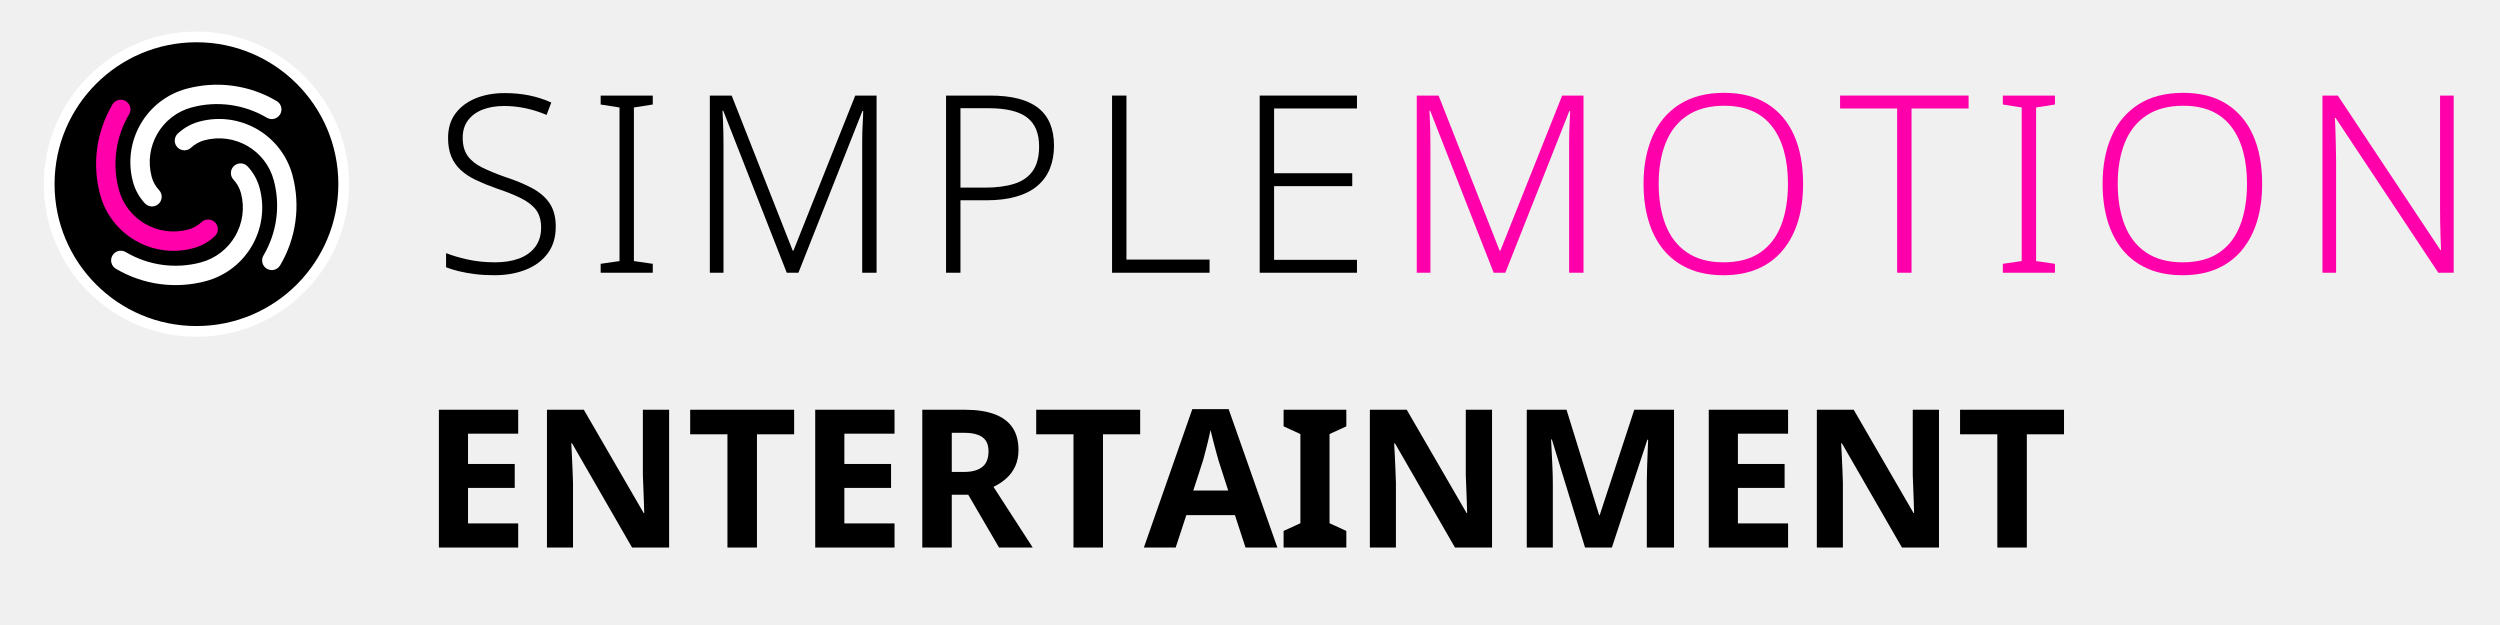
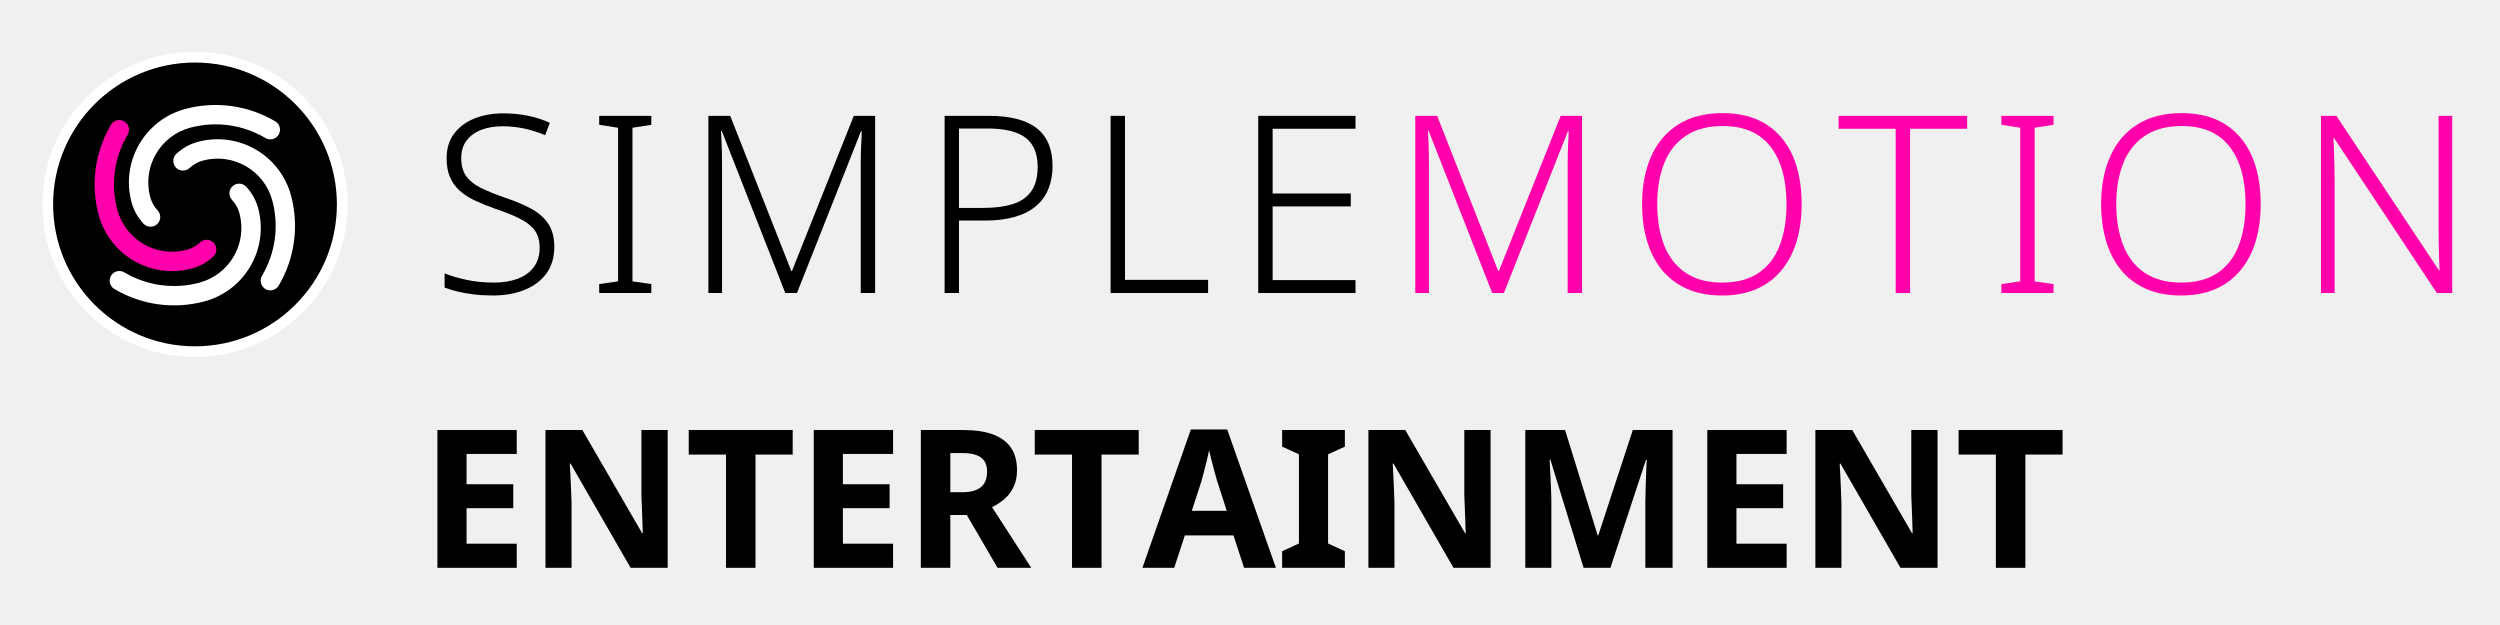
- <svg xmlns="http://www.w3.org/2000/svg" version="1.1" width="254" height="63.5" viewBox="0 0 254 63.5">
-   <g transform="translate(-44.04,-27.37)">
-     <g transform="translate(46.592,28.672) scale(0.068)">
-       <circle cx="256" cy="256" r="220" fill="#000000" stroke="#ffffff" stroke-width="16" />
-       <g transform="translate(256,256) scale(8.125) translate(-43,-160)">
-         <path d="m 33.53,163.538 a 9.322,9.322 0 0 1 -2.206,-3.966 13.983,13.983 0 0 1 9.888,-17.126 21.525,21.525 0 0 1 16.55,2.277 1.78,1.78 0 0 1 -1.816,3.063 17.964,17.964 0 0 0 -13.812,-1.9 10.422,10.422 0 0 0 -7.37,12.765 5.761,5.761 0 0 0 1.363,2.451 1.78,1.78 0 1 1 -2.597,2.436 z" style="fill:#ffffff;stroke:none" />
-         <path d="m 46.37,169.578 a 9.322,9.322 0 0 1 -3.966,2.206 13.983,13.983 0 0 1 -17.126,-9.888 21.525,21.525 0 0 1 2.277,-16.55 1.78,1.78 0 0 1 3.063,1.816 17.964,17.964 0 0 0 -1.9,13.812 10.422,10.422 0 0 0 12.765,7.37 5.761,5.761 0 0 0 2.451,-1.363 1.78,1.78 0 1 1 2.436,2.597 z" style="fill:#ff00aa;stroke:none" />
-         <path d="m 52.41,156.739 a 9.322,9.322 0 0 1 2.206,3.966 13.983,13.983 0 0 1 -9.888,17.126 21.525,21.525 0 0 1 -16.55,-2.277 1.78,1.78 0 0 1 1.816,-3.063 17.964,17.964 0 0 0 13.812,1.9 10.422,10.422 0 0 0 7.37,-12.765 5.761,5.761 0 0 0 -1.363,-2.451 1.78,1.78 0 1 1 2.597,-2.436 z" style="fill:#ffffff;stroke:none" />
-         <path d="m 39.57,150.699 a 9.322,9.322 0 0 1 3.966,-2.206 13.983,13.983 0 0 1 17.126,9.888 21.525,21.525 0 0 1 -2.277,16.55 1.78,1.78 0 0 1 -3.063,-1.816 17.964,17.964 0 0 0 1.9,-13.812 10.422,10.422 0 0 0 -12.765,-7.37 5.761,5.761 0 0 0 -2.451,1.363 1.78,1.78 0 1 1 -2.436,-2.597 z" style="fill:#ffffff;stroke:none" />
+ <svg xmlns="http://www.w3.org/2000/svg" version="1.1" width="240" height="60" viewBox="0 0 240 60">
+   <g transform="translate(-0.1399,1.9465) scale(0.9448819)">
+     <g transform="translate(-44.04,-27.37)">
+       <g transform="translate(46.592,28.672) scale(0.068)">
+         <circle cx="256" cy="256" r="220" fill="#000000" stroke="#ffffff" stroke-width="16" />
+         <g transform="translate(256,256) scale(8.125) translate(-43,-160)">
+           <path d="m 33.53,163.538 a 9.322,9.322 0 0 1 -2.206,-3.966 13.983,13.983 0 0 1 9.888,-17.126 21.525,21.525 0 0 1 16.55,2.277 1.78,1.78 0 0 1 -1.816,3.063 17.964,17.964 0 0 0 -13.812,-1.9 10.422,10.422 0 0 0 -7.37,12.765 5.761,5.761 0 0 0 1.363,2.451 1.78,1.78 0 1 1 -2.597,2.436 z" style="fill:#ffffff;stroke:none" />
+           <path d="m 46.37,169.578 a 9.322,9.322 0 0 1 -3.966,2.206 13.983,13.983 0 0 1 -17.126,-9.888 21.525,21.525 0 0 1 2.277,-16.55 1.78,1.78 0 0 1 3.063,1.816 17.964,17.964 0 0 0 -1.9,13.812 10.422,10.422 0 0 0 12.765,7.37 5.761,5.761 0 0 0 2.451,-1.363 1.78,1.78 0 1 1 2.436,2.597 z" style="fill:#ff00aa;stroke:none" />
+           <path d="m 52.41,156.739 a 9.322,9.322 0 0 1 2.206,3.966 13.983,13.983 0 0 1 -9.888,17.126 21.525,21.525 0 0 1 -16.55,-2.277 1.78,1.78 0 0 1 1.816,-3.063 17.964,17.964 0 0 0 13.812,1.9 10.422,10.422 0 0 0 7.37,-12.765 5.761,5.761 0 0 0 -1.363,-2.451 1.78,1.78 0 1 1 2.597,-2.436 z" style="fill:#ffffff;stroke:none" />
+           <path d="m 39.57,150.699 a 9.322,9.322 0 0 1 3.966,-2.206 13.983,13.983 0 0 1 17.126,9.888 21.525,21.525 0 0 1 -2.277,16.55 1.78,1.78 0 0 1 -3.063,-1.816 17.964,17.964 0 0 0 1.9,-13.812 10.422,10.422 0 0 0 -12.765,-7.37 5.761,5.761 0 0 0 -2.451,1.363 1.78,1.78 0 1 1 -2.436,-2.597 z" style="fill:#ffffff;stroke:none" />
+         </g>
      </g>
-     </g>
-     <g transform="translate(88,27.0) scale(0.72)">
-       <g style="fill:#000000;stroke:none" transform="translate(0,39.000) scale(0.035014,-0.035014)">
-         <path transform="translate(0,0)" d="M496 186Q496 122 464.0 78.5Q432 35 376.0 12.5Q320 -10 249 -10Q206 -10 170.5 -5.5Q135 -1 106.0 6.0Q77 13 54 22V79Q92 64 142.5 53.0Q193 42 252 42Q307 42 348.5 57.5Q390 73 413.5 104.5Q437 136 437 182Q437 225 417.5 252.0Q398 279 357.5 299.5Q317 320 254 341Q209 357 173.5 374.0Q138 391 113.0 414.0Q88 437 75.0 468.5Q62 500 62 543Q62 602 92.0 642.0Q122 682 173.5 703.0Q225 724 290 724Q343 724 389.5 714.5Q436 705 478 686L459 636Q417 654 374.0 663.0Q331 672 288 672Q239 672 201.5 657.5Q164 643 142.5 614.5Q121 586 121 544Q121 499 141.0 471.0Q161 443 199.5 424.0Q238 405 292 386Q356 365 401.5 340.5Q447 316 471.5 279.5Q496 243 496 186Z" />
-         <path transform="translate(626,0)" d="M261 0H51V36L127 47V666L51 678V714H261V678L185 666V47L261 36Z" />
-         <path transform="translate(1017,0)" d="M410 0 154 653H151Q152 635 153.0 612.5Q154 590 154.5 565.5Q155 541 155 515V0H100V714H188L434 89H437L686 714H772V0H714V521Q714 543 714.5 566.0Q715 589 716.5 611.0Q718 633 718 652H715L457 0Z" />
-         <path transform="translate(1969,0)" d="M278 714Q408 714 471.5 664.0Q535 614 535 512Q535 461 518.5 420.0Q502 379 468.5 350.5Q435 322 383.5 307.0Q332 292 263 292H158V0H100V714ZM272 663H158V343H257Q326 343 375.0 358.5Q424 374 449.5 410.5Q475 447 475 509Q475 589 426.0 626.0Q377 663 272 663Z" />
-         <path transform="translate(2638,0)" d="M100 0V714H158V53H493V0Z" />
-         <path transform="translate(3233,0)" d="M492 0H100V714H492V662H158V401H473V349H158V52H492Z" />
+       <g transform="translate(88,27.0) scale(0.72)">
+         <g style="fill:#000000;stroke:none" transform="translate(0,39.000) scale(0.035014,-0.035014)">
+           <path transform="translate(0,0)" d="M496 186Q496 122 464.0 78.5Q432 35 376.0 12.5Q320 -10 249 -10Q206 -10 170.5 -5.5Q135 -1 106.0 6.0Q77 13 54 22V79Q92 64 142.5 53.0Q193 42 252 42Q307 42 348.5 57.5Q390 73 413.5 104.5Q437 136 437 182Q437 225 417.5 252.0Q398 279 357.5 299.5Q317 320 254 341Q209 357 173.5 374.0Q138 391 113.0 414.0Q88 437 75.0 468.5Q62 500 62 543Q62 602 92.0 642.0Q122 682 173.5 703.0Q225 724 290 724Q343 724 389.5 714.5Q436 705 478 686L459 636Q417 654 374.0 663.0Q331 672 288 672Q239 672 201.5 657.5Q164 643 142.5 614.5Q121 586 121 544Q121 499 141.0 471.0Q161 443 199.5 424.0Q238 405 292 386Q356 365 401.5 340.5Q447 316 471.5 279.5Q496 243 496 186Z" />
+           <path transform="translate(626,0)" d="M261 0H51V36L127 47V666L51 678V714H261V678L185 666V47L261 36Z" />
+           <path transform="translate(1017,0)" d="M410 0 154 653H151Q152 635 153.0 612.5Q154 590 154.5 565.5Q155 541 155 515V0H100V714H188L434 89H437L686 714H772V0H714V521Q714 543 714.5 566.0Q715 589 716.5 611.0Q718 633 718 652H715L457 0Z" />
+           <path transform="translate(1969,0)" d="M278 714Q408 714 471.5 664.0Q535 614 535 512Q535 461 518.5 420.0Q502 379 468.5 350.5Q435 322 383.5 307.0Q332 292 263 292H158V0H100V714ZM272 663H158V343H257Q326 343 375.0 358.5Q424 374 449.5 410.5Q475 447 475 509Q475 589 426.0 626.0Q377 663 272 663Z" />
+           <path transform="translate(2638,0)" d="M100 0V714H158V53H493V0Z" />
+           <path transform="translate(3233,0)" d="M492 0H100V714H492V662H158V401H473V349H158V52H492Z" />
+         </g>
+         <g style="fill:#ff00aa;stroke:none" transform="translate(135.364,39.000) scale(0.035014,-0.035014)">
+           <path transform="translate(0,0)" d="M410 0 154 653H151Q152 635 153.0 612.5Q154 590 154.5 565.5Q155 541 155 515V0H100V714H188L434 89H437L686 714H772V0H714V521Q714 543 714.5 566.0Q715 589 716.5 611.0Q718 633 718 652H715L457 0Z" />
+           <path transform="translate(952,0)" d="M705 358Q705 276 685.0 209.0Q665 142 624.5 92.5Q584 43 524.0 16.5Q464 -10 384 -10Q303 -10 242.5 17.0Q182 44 142.0 93.0Q102 142 82.0 209.5Q62 277 62 359Q62 468 98.5 550.5Q135 633 207.5 679.0Q280 725 387 725Q490 725 561.0 680.5Q632 636 668.5 554.0Q705 472 705 358ZM123 359Q123 264 151.0 192.5Q179 121 237.5 81.5Q296 42 384 42Q474 42 531.5 81.0Q589 120 616.5 191.5Q644 263 644 358Q644 507 579.5 590.0Q515 673 387 673Q298 673 239.0 634.0Q180 595 151.5 524.0Q123 453 123 359Z" />
+           <path transform="translate(1800,0)" d="M294 0H236V662H6V714H524V662H294Z" />
+           <path transform="translate(2411,0)" d="M261 0H51V36L127 47V666L51 678V714H261V678L185 666V47L261 36Z" />
+           <path transform="translate(2802,0)" d="M705 358Q705 276 685.0 209.0Q665 142 624.5 92.5Q584 43 524.0 16.5Q464 -10 384 -10Q303 -10 242.5 17.0Q182 44 142.0 93.0Q102 142 82.0 209.5Q62 277 62 359Q62 468 98.5 550.5Q135 633 207.5 679.0Q280 725 387 725Q490 725 561.0 680.5Q632 636 668.5 554.0Q705 472 705 358ZM123 359Q123 264 151.0 192.5Q179 121 237.5 81.5Q296 42 384 42Q474 42 531.5 81.0Q589 120 616.5 191.5Q644 263 644 358Q644 507 579.5 590.0Q515 673 387 673Q298 673 239.0 634.0Q180 595 151.5 524.0Q123 453 123 359Z" />
+           <path transform="translate(3650,0)" d="M629 0H567L153 624H150Q152 598 152.5 570.0Q153 542 154.0 512.5Q155 483 155 451V0H100V714H162L575 92H578Q577 113 576.0 142.0Q575 171 574.5 202.5Q574 234 574 261V714H629Z" />
+         </g>
      </g>
-       <g style="fill:#ff00aa;stroke:none" transform="translate(135.364,39.000) scale(0.035014,-0.035014)">
-         <path transform="translate(0,0)" d="M410 0 154 653H151Q152 635 153.0 612.5Q154 590 154.5 565.5Q155 541 155 515V0H100V714H188L434 89H437L686 714H772V0H714V521Q714 543 714.5 566.0Q715 589 716.5 611.0Q718 633 718 652H715L457 0Z" />
-         <path transform="translate(952,0)" d="M705 358Q705 276 685.0 209.0Q665 142 624.5 92.5Q584 43 524.0 16.5Q464 -10 384 -10Q303 -10 242.5 17.0Q182 44 142.0 93.0Q102 142 82.0 209.5Q62 277 62 359Q62 468 98.5 550.5Q135 633 207.5 679.0Q280 725 387 725Q490 725 561.0 680.5Q632 636 668.5 554.0Q705 472 705 358ZM123 359Q123 264 151.0 192.5Q179 121 237.5 81.5Q296 42 384 42Q474 42 531.5 81.0Q589 120 616.5 191.5Q644 263 644 358Q644 507 579.5 590.0Q515 673 387 673Q298 673 239.0 634.0Q180 595 151.5 524.0Q123 453 123 359Z" />
-         <path transform="translate(1800,0)" d="M294 0H236V662H6V714H524V662H294Z" />
-         <path transform="translate(2411,0)" d="M261 0H51V36L127 47V666L51 678V714H261V678L185 666V47L261 36Z" />
-         <path transform="translate(2802,0)" d="M705 358Q705 276 685.0 209.0Q665 142 624.5 92.5Q584 43 524.0 16.5Q464 -10 384 -10Q303 -10 242.5 17.0Q182 44 142.0 93.0Q102 142 82.0 209.5Q62 277 62 359Q62 468 98.5 550.5Q135 633 207.5 679.0Q280 725 387 725Q490 725 561.0 680.5Q632 636 668.5 554.0Q705 472 705 358ZM123 359Q123 264 151.0 192.5Q179 121 237.5 81.5Q296 42 384 42Q474 42 531.5 81.0Q589 120 616.5 191.5Q644 263 644 358Q644 507 579.5 590.0Q515 673 387 673Q298 673 239.0 634.0Q180 595 151.5 524.0Q123 453 123 359Z" />
-         <path transform="translate(3650,0)" d="M629 0H567L153 624H150Q152 598 152.5 570.0Q153 542 154.0 512.5Q155 483 155 451V0H100V714H162L575 92H578Q577 113 576.0 142.0Q575 171 574.5 202.5Q574 234 574 261V714H629Z" />
-       </g>
-     </g>
-     <g transform="translate(86.86568,83.0)">
-       <g fill="#000000" transform="scale(0.01960784,-0.01960784)">
-         <path transform="translate(0,0)" d="M501 0H90V714H501V590H241V433H483V309H241V125H501Z" />
-         <path transform="translate(560,0)" d="M723 0H531L220 540H216Q218 506 219.5 472.0Q221 438 222.5 404.0Q224 370 225 336V0H90V714H281L591 179H594Q593 212 592.0 245.0Q591 278 589.5 310.5Q588 343 587 376V714H723Z" />
-         <path transform="translate(1373,0)" d="M365.089 0H212.26V586.811H19.15V714H557.81V586.811H365.089Z" />
-         <path transform="translate(1950,0)" d="M501 0H90V714H501V590H241V433H483V309H241V125H501Z" />
-         <path transform="translate(2510,0)" d="M304.37 714Q398.25 714 460.02 690.585Q521.789 667.17 552.534 621.255Q583.279 575.34 583.279 506.12Q583.279 457.66 566.244 420.88Q549.209 384.1 520.064 358.245Q490.919 332.39 453.699 314.51L657.019 0H482.48L322.9 273.651H237.629V0H84.8V714ZM300.59 594.521H237.629V391.74H301.32Q362.09 391.74 395.076 417.09Q428.061 442.44 428.061 499.07Q428.061 531.431 414.746 552.416Q401.431 573.401 373.19 583.961Q344.95 594.521 300.59 594.521Z" />
-         <path transform="translate(3166,0)" d="M365.089 0H212.26V586.811H19.15V714H557.81V586.811H365.089Z" />
-         <path transform="translate(3743,0)" d="M526.7 0 471.81 167.931H219.919L164.808 0H0L250.941 717H439.298L691.679 0ZM386.769 451.122Q382.549 465.831 374.329 495.676Q366.109 525.521 358.084 557.476Q350.059 589.431 345.449 608.75Q341.059 586.31 333.729 556.356Q326.399 526.401 319.069 498.421Q311.74 470.441 306.52 451.122L256.019 295.51H436.88Z" />
-         <path transform="translate(4435,0)" d="M357 0H32V86L119 126V588L32 628V714H357V628L270 588V126L357 86Z" />
-         <path transform="translate(4824,0)" d="M723 0H531L220 540H216Q218 506 219.5 472.0Q221 438 222.5 404.0Q224 370 225 336V0H90V714H281L591 179H594Q593 212 592.0 245.0Q591 278 589.5 310.5Q588 343 587 376V714H723Z" />
-         <path transform="translate(5637,0)" d="M392 0 220 560H216Q217 540 219.0 500.0Q221 460 223.0 414.5Q225 369 225 332V0H90V714H296L465 168H468L647 714H853V0H712V338Q712 372 713.5 416.0Q715 460 716.5 499.5Q718 539 719 559H715L531 0Z" />
-         <path transform="translate(6580,0)" d="M501 0H90V714H501V590H241V433H483V309H241V125H501Z" />
-         <path transform="translate(7140,0)" d="M723 0H531L220 540H216Q218 506 219.5 472.0Q221 438 222.5 404.0Q224 370 225 336V0H90V714H281L591 179H594Q593 212 592.0 245.0Q591 278 589.5 310.5Q588 343 587 376V714H723Z" />
-         <path transform="translate(7953,0)" d="M365.089 0H212.26V586.811H19.15V714H557.81V586.811H365.089Z" />
+       <g transform="translate(86.86568,83.0)">
+         <g fill="#000000" transform="scale(0.01960784,-0.01960784)">
+           <path transform="translate(0,0)" d="M501 0H90V714H501V590H241V433H483V309H241V125H501Z" />
+           <path transform="translate(560,0)" d="M723 0H531L220 540H216Q218 506 219.5 472.0Q221 438 222.5 404.0Q224 370 225 336V0H90V714H281L591 179H594Q593 212 592.0 245.0Q591 278 589.5 310.5Q588 343 587 376V714H723Z" />
+           <path transform="translate(1373,0)" d="M365.089 0H212.26V586.811H19.15V714H557.81V586.811H365.089Z" />
+           <path transform="translate(1950,0)" d="M501 0H90V714H501V590H241V433H483V309H241V125H501Z" />
+           <path transform="translate(2510,0)" d="M304.37 714Q398.25 714 460.02 690.585Q521.789 667.17 552.534 621.255Q583.279 575.34 583.279 506.12Q583.279 457.66 566.244 420.88Q549.209 384.1 520.064 358.245Q490.919 332.39 453.699 314.51L657.019 0H482.48L322.9 273.651H237.629V0H84.8V714ZM300.59 594.521H237.629V391.74H301.32Q362.09 391.74 395.076 417.09Q428.061 442.44 428.061 499.07Q428.061 531.431 414.746 552.416Q401.431 573.401 373.19 583.961Q344.95 594.521 300.59 594.521Z" />
+           <path transform="translate(3166,0)" d="M365.089 0H212.26V586.811H19.15V714H557.81V586.811H365.089Z" />
+           <path transform="translate(3743,0)" d="M526.7 0 471.81 167.931H219.919L164.808 0H0L250.941 717H439.298L691.679 0ZM386.769 451.122Q382.549 465.831 374.329 495.676Q366.109 525.521 358.084 557.476Q350.059 589.431 345.449 608.75Q341.059 586.31 333.729 556.356Q326.399 526.401 319.069 498.421Q311.74 470.441 306.52 451.122L256.019 295.51H436.88Z" />
+           <path transform="translate(4435,0)" d="M357 0H32V86L119 126V588L32 628V714H357V628L270 588V126L357 86Z" />
+           <path transform="translate(4824,0)" d="M723 0H531L220 540H216Q218 506 219.5 472.0Q221 438 222.5 404.0Q224 370 225 336V0H90V714H281L591 179H594Q593 212 592.0 245.0Q591 278 589.5 310.5Q588 343 587 376V714H723Z" />
+           <path transform="translate(5637,0)" d="M392 0 220 560H216Q217 540 219.0 500.0Q221 460 223.0 414.5Q225 369 225 332V0H90V714H296L465 168H468L647 714H853V0H712V338Q712 372 713.5 416.0Q715 460 716.5 499.5Q718 539 719 559H715L531 0Z" />
+           <path transform="translate(6580,0)" d="M501 0H90V714H501V590H241V433H483V309H241V125H501Z" />
+           <path transform="translate(7140,0)" d="M723 0H531L220 540H216Q218 506 219.5 472.0Q221 438 222.5 404.0Q224 370 225 336V0H90V714H281L591 179H594Q593 212 592.0 245.0Q591 278 589.5 310.5Q588 343 587 376V714H723Z" />
+           <path transform="translate(7953,0)" d="M365.089 0H212.26V586.811H19.15V714H557.81V586.811H365.089Z" />
+         </g>
      </g>
    </g>
  </g>
</svg>
